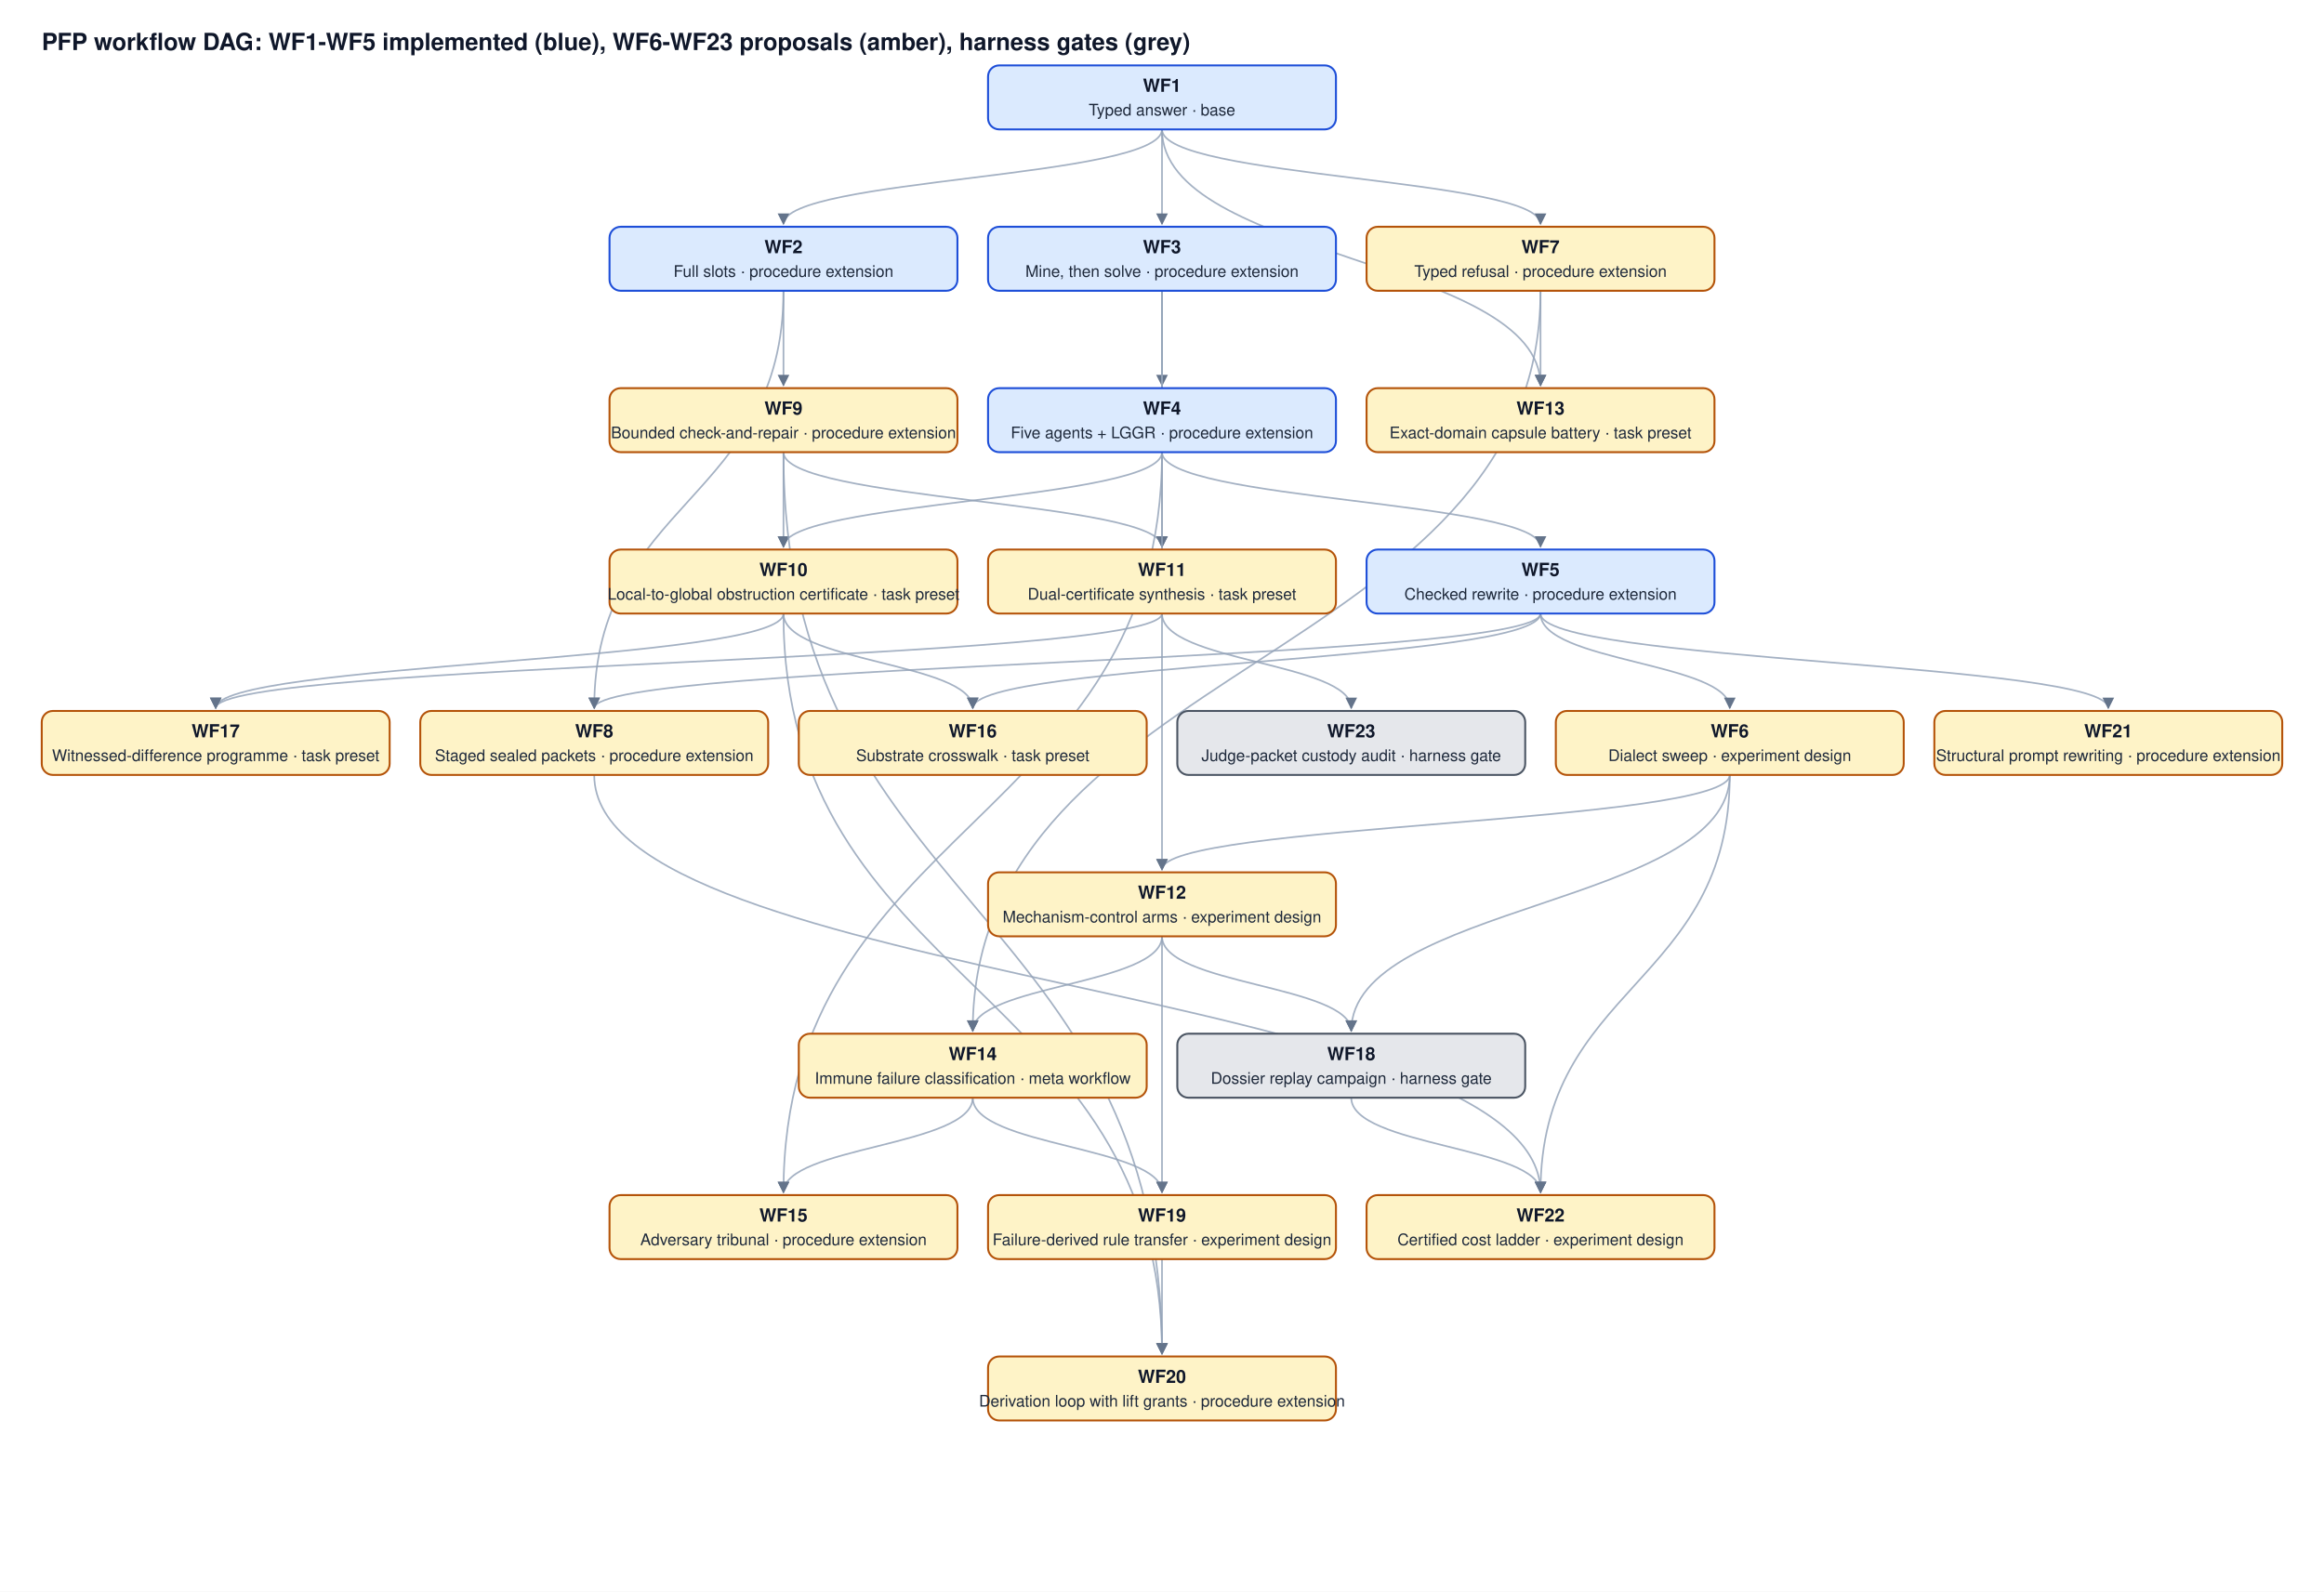
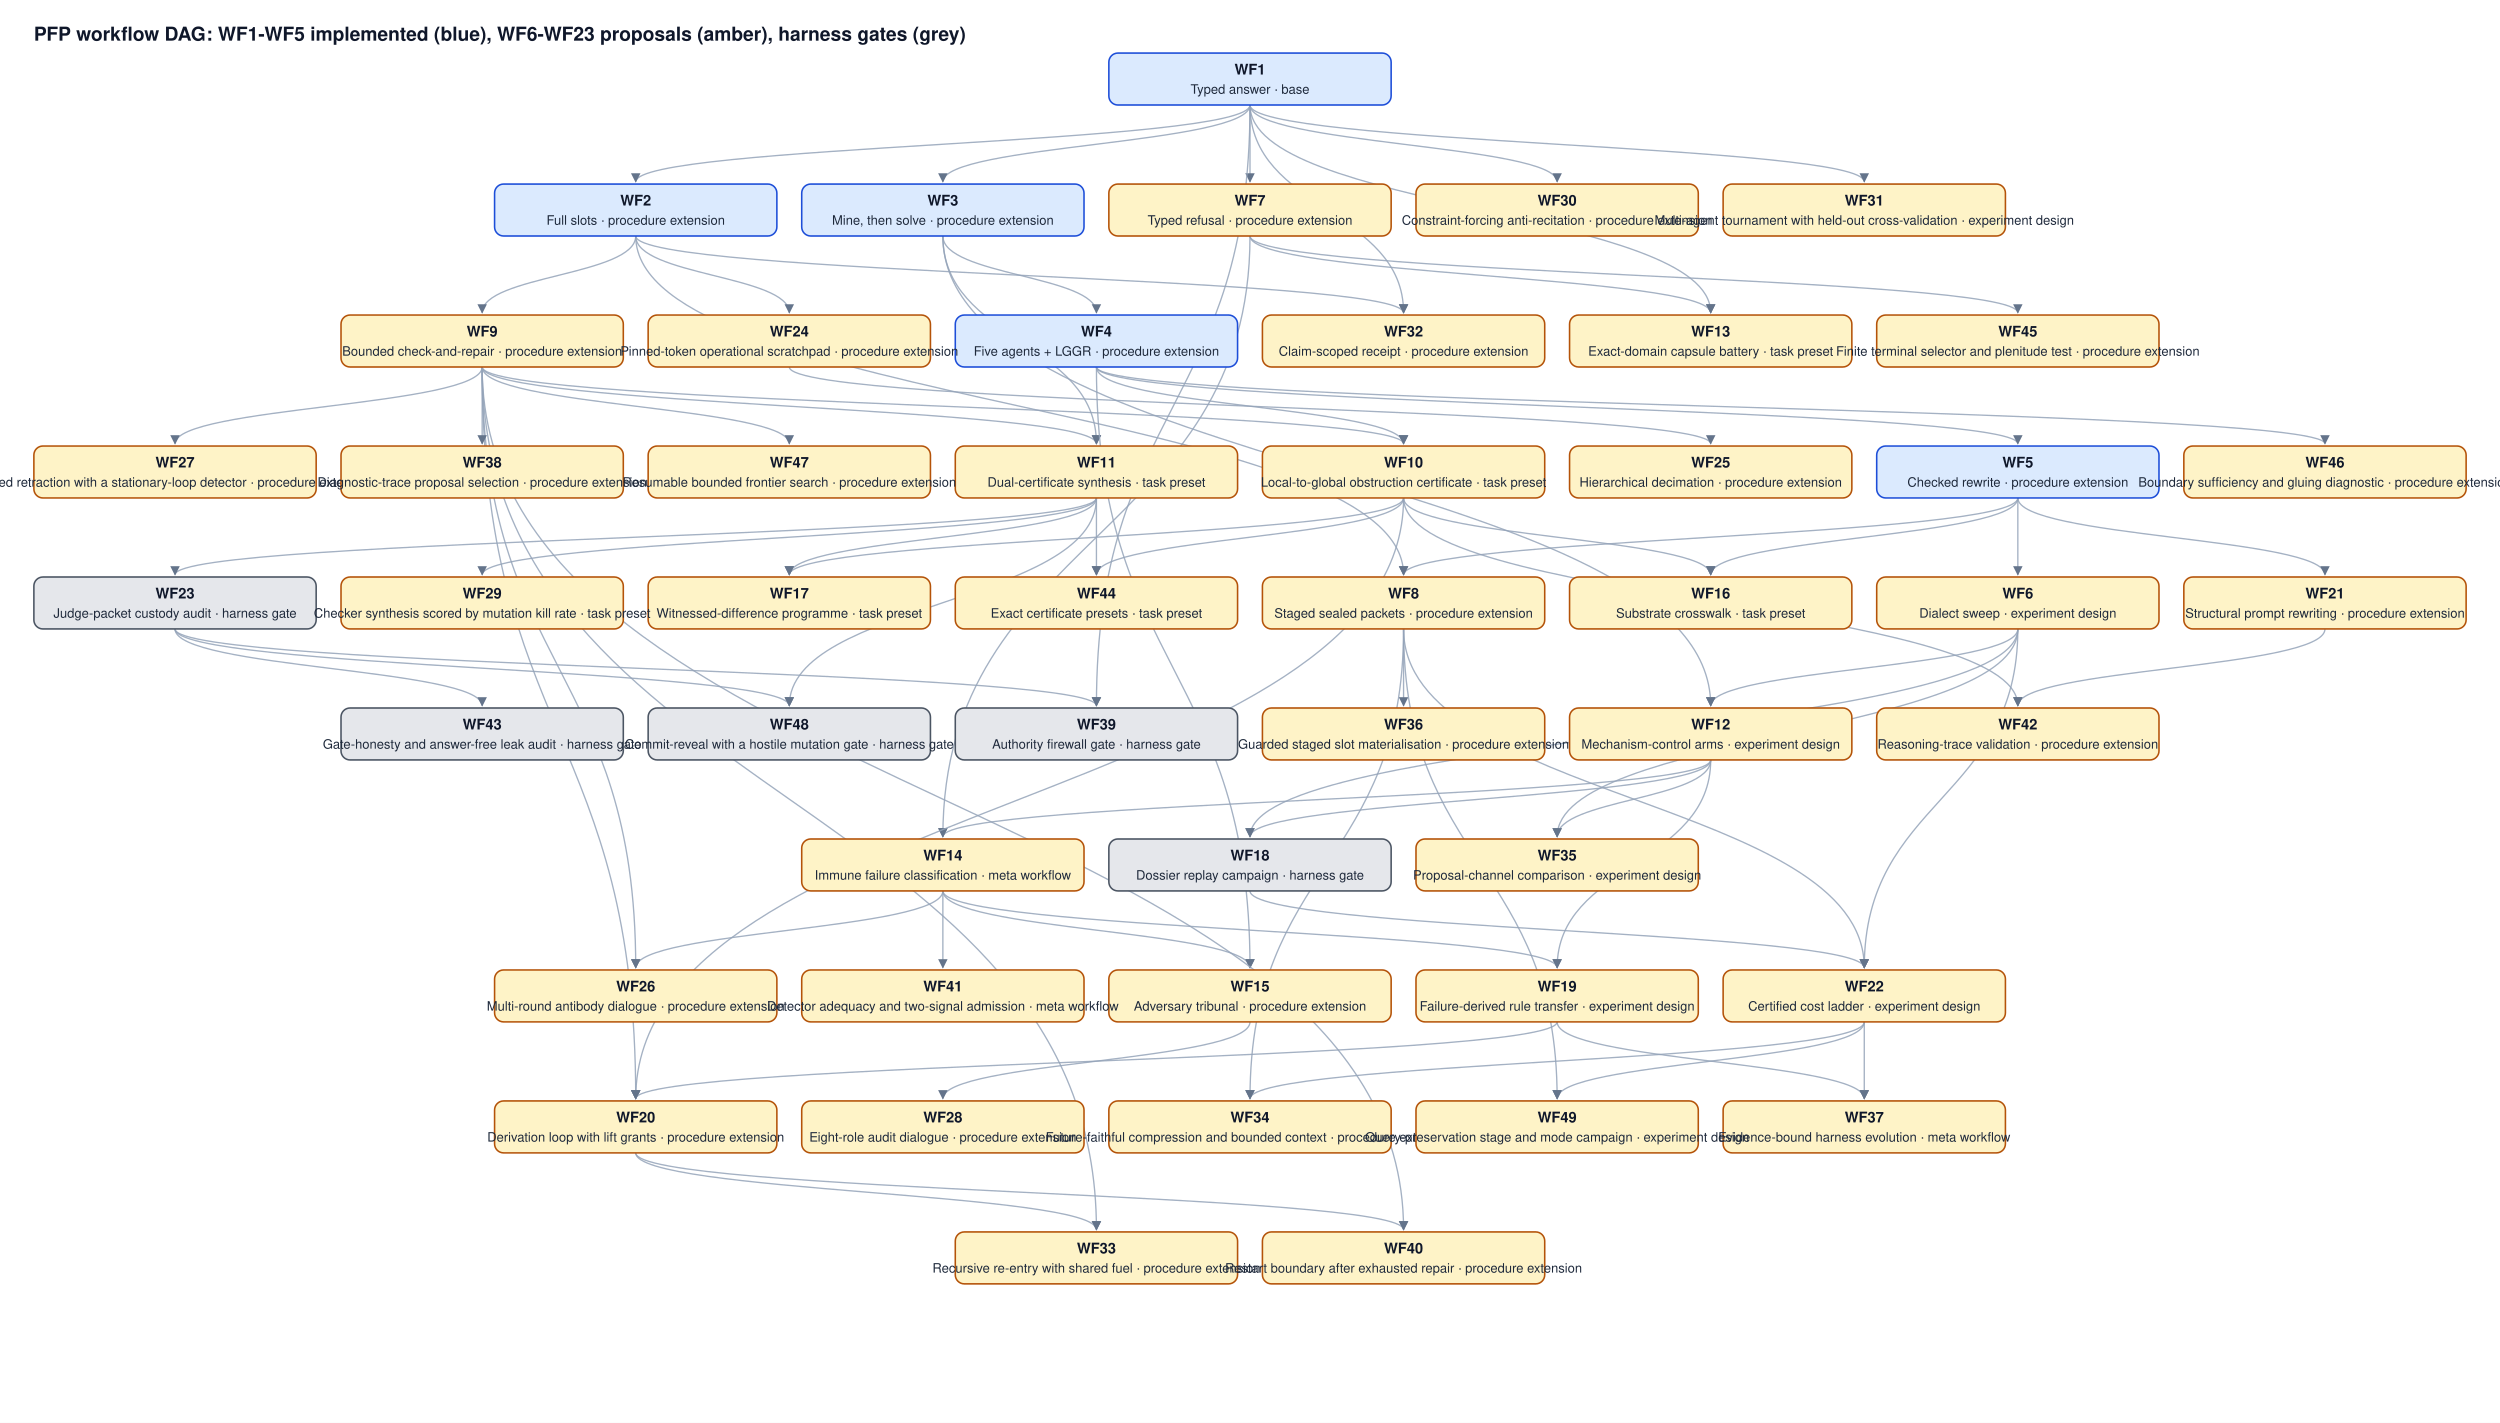
- <svg xmlns="http://www.w3.org/2000/svg" viewBox="0 0 1670 1144" width="1670" height="1144" font-family="Segoe UI, Helvetica, Arial, sans-serif">
+ <svg xmlns="http://www.w3.org/2000/svg" viewBox="0 0 2214 1260" width="2214" height="1260" font-family="Segoe UI, Helvetica, Arial, sans-serif">
  <defs>
    <marker id="a" viewBox="0 0 10 10" refX="9" refY="5" markerWidth="7" markerHeight="7" orient="auto-start-reverse">
      <path d="M0,0L10,5L0,10z" fill="#64748b" />
    </marker>
  </defs>
  <rect width="100%" height="100%" fill="#ffffff" />
  <text x="30" y="36" font-size="17" font-weight="600" fill="#0f172a">PFP workflow DAG: WF1-WF5 implemented (blue), WF6-WF23 proposals (amber), harness gates (grey)</text>
-   <path d="M835.0,93.0 C835.0,128.0 563.0,128.0 563.0,161.0" fill="none" stroke="#94a3b8" stroke-width="1.2" stroke-opacity="0.85" marker-end="url(#a)" />
-   <path d="M835.0,93.0 C835.0,128.0 835.0,128.0 835.0,161.0" fill="none" stroke="#94a3b8" stroke-width="1.2" stroke-opacity="0.85" marker-end="url(#a)" />
-   <path d="M835.0,209.0 C835.0,244.0 835.0,244.0 835.0,277.0" fill="none" stroke="#94a3b8" stroke-width="1.2" stroke-opacity="0.85" marker-end="url(#a)" />
-   <path d="M835.0,325.0 C835.0,360.0 1107.0,360.0 1107.0,393.0" fill="none" stroke="#94a3b8" stroke-width="1.2" stroke-opacity="0.85" marker-end="url(#a)" />
-   <path d="M1107.0,441.0 C1107.0,476.0 1243.0,476.0 1243.0,509.0" fill="none" stroke="#94a3b8" stroke-width="1.2" stroke-opacity="0.85" marker-end="url(#a)" />
-   <path d="M835.0,93.0 C835.0,128.0 1107.0,128.0 1107.0,161.0" fill="none" stroke="#94a3b8" stroke-width="1.2" stroke-opacity="0.85" marker-end="url(#a)" />
-   <path d="M563.0,209.0 C563.0,360.0 427.0,360.0 427.0,509.0" fill="none" stroke="#94a3b8" stroke-width="1.2" stroke-opacity="0.85" marker-end="url(#a)" />
-   <path d="M1107.0,441.0 C1107.0,476.0 427.0,476.0 427.0,509.0" fill="none" stroke="#94a3b8" stroke-width="1.2" stroke-opacity="0.85" marker-end="url(#a)" />
-   <path d="M563.0,209.0 C563.0,244.0 563.0,244.0 563.0,277.0" fill="none" stroke="#94a3b8" stroke-width="1.2" stroke-opacity="0.85" marker-end="url(#a)" />
-   <path d="M835.0,325.0 C835.0,360.0 563.0,360.0 563.0,393.0" fill="none" stroke="#94a3b8" stroke-width="1.2" stroke-opacity="0.85" marker-end="url(#a)" />
-   <path d="M563.0,325.0 C563.0,360.0 563.0,360.0 563.0,393.0" fill="none" stroke="#94a3b8" stroke-width="1.2" stroke-opacity="0.85" marker-end="url(#a)" />
-   <path d="M835.0,209.0 C835.0,302.0 835.0,302.0 835.0,393.0" fill="none" stroke="#94a3b8" stroke-width="1.2" stroke-opacity="0.85" marker-end="url(#a)" />
-   <path d="M563.0,325.0 C563.0,360.0 835.0,360.0 835.0,393.0" fill="none" stroke="#94a3b8" stroke-width="1.2" stroke-opacity="0.85" marker-end="url(#a)" />
-   <path d="M1243.0,557.0 C1243.0,592.0 835.0,592.0 835.0,625.0" fill="none" stroke="#94a3b8" stroke-width="1.2" stroke-opacity="0.85" marker-end="url(#a)" />
-   <path d="M835.0,209.0 C835.0,418.0 835.0,418.0 835.0,625.0" fill="none" stroke="#94a3b8" stroke-width="1.2" stroke-opacity="0.85" marker-end="url(#a)" />
-   <path d="M835.0,93.0 C835.0,186.0 1107.0,186.0 1107.0,277.0" fill="none" stroke="#94a3b8" stroke-width="1.2" stroke-opacity="0.85" marker-end="url(#a)" />
-   <path d="M1107.0,209.0 C1107.0,244.0 1107.0,244.0 1107.0,277.0" fill="none" stroke="#94a3b8" stroke-width="1.2" stroke-opacity="0.85" marker-end="url(#a)" />
-   <path d="M1107.0,209.0 C1107.0,476.0 699.0,476.0 699.0,741.0" fill="none" stroke="#94a3b8" stroke-width="1.2" stroke-opacity="0.85" marker-end="url(#a)" />
-   <path d="M835.0,673.0 C835.0,708.0 699.0,708.0 699.0,741.0" fill="none" stroke="#94a3b8" stroke-width="1.2" stroke-opacity="0.85" marker-end="url(#a)" />
-   <path d="M835.0,325.0 C835.0,592.0 563.0,592.0 563.0,857.0" fill="none" stroke="#94a3b8" stroke-width="1.2" stroke-opacity="0.85" marker-end="url(#a)" />
-   <path d="M699.0,789.0 C699.0,824.0 563.0,824.0 563.0,857.0" fill="none" stroke="#94a3b8" stroke-width="1.2" stroke-opacity="0.85" marker-end="url(#a)" />
-   <path d="M1107.0,441.0 C1107.0,476.0 699.0,476.0 699.0,509.0" fill="none" stroke="#94a3b8" stroke-width="1.2" stroke-opacity="0.85" marker-end="url(#a)" />
-   <path d="M563.0,441.0 C563.0,476.0 699.0,476.0 699.0,509.0" fill="none" stroke="#94a3b8" stroke-width="1.2" stroke-opacity="0.85" marker-end="url(#a)" />
-   <path d="M563.0,441.0 C563.0,476.0 155.0,476.0 155.0,509.0" fill="none" stroke="#94a3b8" stroke-width="1.2" stroke-opacity="0.85" marker-end="url(#a)" />
-   <path d="M835.0,441.0 C835.0,476.0 155.0,476.0 155.0,509.0" fill="none" stroke="#94a3b8" stroke-width="1.2" stroke-opacity="0.85" marker-end="url(#a)" />
-   <path d="M1243.0,557.0 C1243.0,650.0 971.0,650.0 971.0,741.0" fill="none" stroke="#94a3b8" stroke-width="1.2" stroke-opacity="0.85" marker-end="url(#a)" />
-   <path d="M835.0,673.0 C835.0,708.0 971.0,708.0 971.0,741.0" fill="none" stroke="#94a3b8" stroke-width="1.2" stroke-opacity="0.85" marker-end="url(#a)" />
-   <path d="M835.0,673.0 C835.0,766.0 835.0,766.0 835.0,857.0" fill="none" stroke="#94a3b8" stroke-width="1.2" stroke-opacity="0.85" marker-end="url(#a)" />
-   <path d="M699.0,789.0 C699.0,824.0 835.0,824.0 835.0,857.0" fill="none" stroke="#94a3b8" stroke-width="1.2" stroke-opacity="0.85" marker-end="url(#a)" />
-   <path d="M563.0,325.0 C563.0,650.0 835.0,650.0 835.0,973.0" fill="none" stroke="#94a3b8" stroke-width="1.2" stroke-opacity="0.85" marker-end="url(#a)" />
-   <path d="M563.0,441.0 C563.0,708.0 835.0,708.0 835.0,973.0" fill="none" stroke="#94a3b8" stroke-width="1.2" stroke-opacity="0.85" marker-end="url(#a)" />
-   <path d="M835.0,905.0 C835.0,940.0 835.0,940.0 835.0,973.0" fill="none" stroke="#94a3b8" stroke-width="1.2" stroke-opacity="0.85" marker-end="url(#a)" />
-   <path d="M1107.0,441.0 C1107.0,476.0 1515.0,476.0 1515.0,509.0" fill="none" stroke="#94a3b8" stroke-width="1.2" stroke-opacity="0.85" marker-end="url(#a)" />
-   <path d="M1243.0,557.0 C1243.0,708.0 1107.0,708.0 1107.0,857.0" fill="none" stroke="#94a3b8" stroke-width="1.2" stroke-opacity="0.85" marker-end="url(#a)" />
-   <path d="M427.0,557.0 C427.0,708.0 1107.0,708.0 1107.0,857.0" fill="none" stroke="#94a3b8" stroke-width="1.2" stroke-opacity="0.85" marker-end="url(#a)" />
-   <path d="M971.0,789.0 C971.0,824.0 1107.0,824.0 1107.0,857.0" fill="none" stroke="#94a3b8" stroke-width="1.2" stroke-opacity="0.85" marker-end="url(#a)" />
-   <path d="M835.0,441.0 C835.0,476.0 971.0,476.0 971.0,509.0" fill="none" stroke="#94a3b8" stroke-width="1.2" stroke-opacity="0.85" marker-end="url(#a)" />
-   <rect x="710.0" y="47.0" width="250" height="46" rx="8" fill="#dbeafe" stroke="#1d4ed8" stroke-width="1.4" />
-   <text x="835.0" y="66.0" text-anchor="middle" font-size="13" font-weight="700" fill="#0f172a">WF1</text>
-   <text x="835.0" y="83.0" text-anchor="middle" font-size="11.5" fill="#1e293b">Typed answer · base</text>
+   <path d="M1107.0,93.0 C1107.0,128.0 563.0,128.0 563.0,161.0" fill="none" stroke="#94a3b8" stroke-width="1.2" stroke-opacity="0.85" marker-end="url(#a)" />
+   <path d="M1107.0,93.0 C1107.0,128.0 835.0,128.0 835.0,161.0" fill="none" stroke="#94a3b8" stroke-width="1.2" stroke-opacity="0.85" marker-end="url(#a)" />
+   <path d="M835.0,209.0 C835.0,244.0 971.0,244.0 971.0,277.0" fill="none" stroke="#94a3b8" stroke-width="1.2" stroke-opacity="0.85" marker-end="url(#a)" />
+   <path d="M971.0,325.0 C971.0,360.0 1787.0,360.0 1787.0,393.0" fill="none" stroke="#94a3b8" stroke-width="1.2" stroke-opacity="0.85" marker-end="url(#a)" />
+   <path d="M1787.0,441.0 C1787.0,476.0 1787.0,476.0 1787.0,509.0" fill="none" stroke="#94a3b8" stroke-width="1.2" stroke-opacity="0.85" marker-end="url(#a)" />
+   <path d="M1107.0,93.0 C1107.0,128.0 1107.0,128.0 1107.0,161.0" fill="none" stroke="#94a3b8" stroke-width="1.2" stroke-opacity="0.85" marker-end="url(#a)" />
+   <path d="M563.0,209.0 C563.0,360.0 1243.0,360.0 1243.0,509.0" fill="none" stroke="#94a3b8" stroke-width="1.2" stroke-opacity="0.85" marker-end="url(#a)" />
+   <path d="M1787.0,441.0 C1787.0,476.0 1243.0,476.0 1243.0,509.0" fill="none" stroke="#94a3b8" stroke-width="1.2" stroke-opacity="0.85" marker-end="url(#a)" />
+   <path d="M563.0,209.0 C563.0,244.0 427.0,244.0 427.0,277.0" fill="none" stroke="#94a3b8" stroke-width="1.2" stroke-opacity="0.85" marker-end="url(#a)" />
+   <path d="M971.0,325.0 C971.0,360.0 1243.0,360.0 1243.0,393.0" fill="none" stroke="#94a3b8" stroke-width="1.2" stroke-opacity="0.85" marker-end="url(#a)" />
+   <path d="M427.0,325.0 C427.0,360.0 1243.0,360.0 1243.0,393.0" fill="none" stroke="#94a3b8" stroke-width="1.2" stroke-opacity="0.85" marker-end="url(#a)" />
+   <path d="M835.0,209.0 C835.0,302.0 971.0,302.0 971.0,393.0" fill="none" stroke="#94a3b8" stroke-width="1.2" stroke-opacity="0.85" marker-end="url(#a)" />
+   <path d="M427.0,325.0 C427.0,360.0 971.0,360.0 971.0,393.0" fill="none" stroke="#94a3b8" stroke-width="1.2" stroke-opacity="0.85" marker-end="url(#a)" />
+   <path d="M1787.0,557.0 C1787.0,592.0 1515.0,592.0 1515.0,625.0" fill="none" stroke="#94a3b8" stroke-width="1.2" stroke-opacity="0.85" marker-end="url(#a)" />
+   <path d="M835.0,209.0 C835.0,418.0 1515.0,418.0 1515.0,625.0" fill="none" stroke="#94a3b8" stroke-width="1.2" stroke-opacity="0.85" marker-end="url(#a)" />
+   <path d="M1107.0,93.0 C1107.0,186.0 1515.0,186.0 1515.0,277.0" fill="none" stroke="#94a3b8" stroke-width="1.2" stroke-opacity="0.85" marker-end="url(#a)" />
+   <path d="M1107.0,209.0 C1107.0,244.0 1515.0,244.0 1515.0,277.0" fill="none" stroke="#94a3b8" stroke-width="1.2" stroke-opacity="0.85" marker-end="url(#a)" />
+   <path d="M1107.0,209.0 C1107.0,476.0 835.0,476.0 835.0,741.0" fill="none" stroke="#94a3b8" stroke-width="1.2" stroke-opacity="0.85" marker-end="url(#a)" />
+   <path d="M1515.0,673.0 C1515.0,708.0 835.0,708.0 835.0,741.0" fill="none" stroke="#94a3b8" stroke-width="1.2" stroke-opacity="0.85" marker-end="url(#a)" />
+   <path d="M971.0,325.0 C971.0,592.0 1107.0,592.0 1107.0,857.0" fill="none" stroke="#94a3b8" stroke-width="1.2" stroke-opacity="0.85" marker-end="url(#a)" />
+   <path d="M835.0,789.0 C835.0,824.0 1107.0,824.0 1107.0,857.0" fill="none" stroke="#94a3b8" stroke-width="1.2" stroke-opacity="0.85" marker-end="url(#a)" />
+   <path d="M1787.0,441.0 C1787.0,476.0 1515.0,476.0 1515.0,509.0" fill="none" stroke="#94a3b8" stroke-width="1.2" stroke-opacity="0.85" marker-end="url(#a)" />
+   <path d="M1243.0,441.0 C1243.0,476.0 1515.0,476.0 1515.0,509.0" fill="none" stroke="#94a3b8" stroke-width="1.2" stroke-opacity="0.85" marker-end="url(#a)" />
+   <path d="M1243.0,441.0 C1243.0,476.0 699.0,476.0 699.0,509.0" fill="none" stroke="#94a3b8" stroke-width="1.2" stroke-opacity="0.85" marker-end="url(#a)" />
+   <path d="M971.0,441.0 C971.0,476.0 699.0,476.0 699.0,509.0" fill="none" stroke="#94a3b8" stroke-width="1.2" stroke-opacity="0.85" marker-end="url(#a)" />
+   <path d="M1787.0,557.0 C1787.0,650.0 1107.0,650.0 1107.0,741.0" fill="none" stroke="#94a3b8" stroke-width="1.2" stroke-opacity="0.85" marker-end="url(#a)" />
+   <path d="M1515.0,673.0 C1515.0,708.0 1107.0,708.0 1107.0,741.0" fill="none" stroke="#94a3b8" stroke-width="1.2" stroke-opacity="0.85" marker-end="url(#a)" />
+   <path d="M1515.0,673.0 C1515.0,766.0 1379.0,766.0 1379.0,857.0" fill="none" stroke="#94a3b8" stroke-width="1.2" stroke-opacity="0.85" marker-end="url(#a)" />
+   <path d="M835.0,789.0 C835.0,824.0 1379.0,824.0 1379.0,857.0" fill="none" stroke="#94a3b8" stroke-width="1.2" stroke-opacity="0.85" marker-end="url(#a)" />
+   <path d="M427.0,325.0 C427.0,650.0 563.0,650.0 563.0,973.0" fill="none" stroke="#94a3b8" stroke-width="1.2" stroke-opacity="0.85" marker-end="url(#a)" />
+   <path d="M1243.0,441.0 C1243.0,708.0 563.0,708.0 563.0,973.0" fill="none" stroke="#94a3b8" stroke-width="1.2" stroke-opacity="0.85" marker-end="url(#a)" />
+   <path d="M1379.0,905.0 C1379.0,940.0 563.0,940.0 563.0,973.0" fill="none" stroke="#94a3b8" stroke-width="1.2" stroke-opacity="0.85" marker-end="url(#a)" />
+   <path d="M1787.0,441.0 C1787.0,476.0 2059.0,476.0 2059.0,509.0" fill="none" stroke="#94a3b8" stroke-width="1.2" stroke-opacity="0.85" marker-end="url(#a)" />
+   <path d="M1787.0,557.0 C1787.0,708.0 1651.0,708.0 1651.0,857.0" fill="none" stroke="#94a3b8" stroke-width="1.2" stroke-opacity="0.85" marker-end="url(#a)" />
+   <path d="M1243.0,557.0 C1243.0,708.0 1651.0,708.0 1651.0,857.0" fill="none" stroke="#94a3b8" stroke-width="1.2" stroke-opacity="0.85" marker-end="url(#a)" />
+   <path d="M1107.0,789.0 C1107.0,824.0 1651.0,824.0 1651.0,857.0" fill="none" stroke="#94a3b8" stroke-width="1.2" stroke-opacity="0.85" marker-end="url(#a)" />
+   <path d="M971.0,441.0 C971.0,476.0 155.0,476.0 155.0,509.0" fill="none" stroke="#94a3b8" stroke-width="1.2" stroke-opacity="0.85" marker-end="url(#a)" />
+   <path d="M563.0,209.0 C563.0,244.0 699.0,244.0 699.0,277.0" fill="none" stroke="#94a3b8" stroke-width="1.2" stroke-opacity="0.85" marker-end="url(#a)" />
+   <path d="M699.0,325.0 C699.0,360.0 1515.0,360.0 1515.0,393.0" fill="none" stroke="#94a3b8" stroke-width="1.2" stroke-opacity="0.85" marker-end="url(#a)" />
+   <path d="M427.0,325.0 C427.0,592.0 563.0,592.0 563.0,857.0" fill="none" stroke="#94a3b8" stroke-width="1.2" stroke-opacity="0.85" marker-end="url(#a)" />
+   <path d="M835.0,789.0 C835.0,824.0 563.0,824.0 563.0,857.0" fill="none" stroke="#94a3b8" stroke-width="1.2" stroke-opacity="0.85" marker-end="url(#a)" />
+   <path d="M427.0,325.0 C427.0,360.0 155.0,360.0 155.0,393.0" fill="none" stroke="#94a3b8" stroke-width="1.2" stroke-opacity="0.85" marker-end="url(#a)" />
+   <path d="M1107.0,905.0 C1107.0,940.0 835.0,940.0 835.0,973.0" fill="none" stroke="#94a3b8" stroke-width="1.2" stroke-opacity="0.85" marker-end="url(#a)" />
+   <path d="M971.0,441.0 C971.0,476.0 427.0,476.0 427.0,509.0" fill="none" stroke="#94a3b8" stroke-width="1.2" stroke-opacity="0.85" marker-end="url(#a)" />
+   <path d="M1107.0,93.0 C1107.0,128.0 1379.0,128.0 1379.0,161.0" fill="none" stroke="#94a3b8" stroke-width="1.2" stroke-opacity="0.85" marker-end="url(#a)" />
+   <path d="M1107.0,93.0 C1107.0,128.0 1651.0,128.0 1651.0,161.0" fill="none" stroke="#94a3b8" stroke-width="1.2" stroke-opacity="0.85" marker-end="url(#a)" />
+   <path d="M1107.0,93.0 C1107.0,186.0 1243.0,186.0 1243.0,277.0" fill="none" stroke="#94a3b8" stroke-width="1.2" stroke-opacity="0.85" marker-end="url(#a)" />
+   <path d="M563.0,209.0 C563.0,244.0 1243.0,244.0 1243.0,277.0" fill="none" stroke="#94a3b8" stroke-width="1.2" stroke-opacity="0.85" marker-end="url(#a)" />
+   <path d="M427.0,325.0 C427.0,708.0 971.0,708.0 971.0,1089.0" fill="none" stroke="#94a3b8" stroke-width="1.2" stroke-opacity="0.85" marker-end="url(#a)" />
+   <path d="M563.0,1021.0 C563.0,1056.0 971.0,1056.0 971.0,1089.0" fill="none" stroke="#94a3b8" stroke-width="1.2" stroke-opacity="0.85" marker-end="url(#a)" />
+   <path d="M1243.0,557.0 C1243.0,766.0 1107.0,766.0 1107.0,973.0" fill="none" stroke="#94a3b8" stroke-width="1.2" stroke-opacity="0.85" marker-end="url(#a)" />
+   <path d="M1651.0,905.0 C1651.0,940.0 1107.0,940.0 1107.0,973.0" fill="none" stroke="#94a3b8" stroke-width="1.2" stroke-opacity="0.85" marker-end="url(#a)" />
+   <path d="M1787.0,557.0 C1787.0,650.0 1379.0,650.0 1379.0,741.0" fill="none" stroke="#94a3b8" stroke-width="1.2" stroke-opacity="0.85" marker-end="url(#a)" />
+   <path d="M1515.0,673.0 C1515.0,708.0 1379.0,708.0 1379.0,741.0" fill="none" stroke="#94a3b8" stroke-width="1.2" stroke-opacity="0.85" marker-end="url(#a)" />
+   <path d="M1243.0,557.0 C1243.0,592.0 1243.0,592.0 1243.0,625.0" fill="none" stroke="#94a3b8" stroke-width="1.2" stroke-opacity="0.85" marker-end="url(#a)" />
+   <path d="M1379.0,905.0 C1379.0,940.0 1651.0,940.0 1651.0,973.0" fill="none" stroke="#94a3b8" stroke-width="1.2" stroke-opacity="0.85" marker-end="url(#a)" />
+   <path d="M1651.0,905.0 C1651.0,940.0 1651.0,940.0 1651.0,973.0" fill="none" stroke="#94a3b8" stroke-width="1.2" stroke-opacity="0.85" marker-end="url(#a)" />
+   <path d="M427.0,325.0 C427.0,360.0 427.0,360.0 427.0,393.0" fill="none" stroke="#94a3b8" stroke-width="1.2" stroke-opacity="0.85" marker-end="url(#a)" />
+   <path d="M1107.0,93.0 C1107.0,360.0 971.0,360.0 971.0,625.0" fill="none" stroke="#94a3b8" stroke-width="1.2" stroke-opacity="0.85" marker-end="url(#a)" />
+   <path d="M155.0,557.0 C155.0,592.0 971.0,592.0 971.0,625.0" fill="none" stroke="#94a3b8" stroke-width="1.2" stroke-opacity="0.85" marker-end="url(#a)" />
+   <path d="M427.0,325.0 C427.0,708.0 1243.0,708.0 1243.0,1089.0" fill="none" stroke="#94a3b8" stroke-width="1.2" stroke-opacity="0.85" marker-end="url(#a)" />
+   <path d="M563.0,1021.0 C563.0,1056.0 1243.0,1056.0 1243.0,1089.0" fill="none" stroke="#94a3b8" stroke-width="1.2" stroke-opacity="0.85" marker-end="url(#a)" />
+   <path d="M835.0,789.0 C835.0,824.0 835.0,824.0 835.0,857.0" fill="none" stroke="#94a3b8" stroke-width="1.2" stroke-opacity="0.85" marker-end="url(#a)" />
+   <path d="M1243.0,441.0 C1243.0,534.0 1787.0,534.0 1787.0,625.0" fill="none" stroke="#94a3b8" stroke-width="1.2" stroke-opacity="0.85" marker-end="url(#a)" />
+   <path d="M2059.0,557.0 C2059.0,592.0 1787.0,592.0 1787.0,625.0" fill="none" stroke="#94a3b8" stroke-width="1.2" stroke-opacity="0.85" marker-end="url(#a)" />
+   <path d="M155.0,557.0 C155.0,592.0 427.0,592.0 427.0,625.0" fill="none" stroke="#94a3b8" stroke-width="1.2" stroke-opacity="0.85" marker-end="url(#a)" />
+   <path d="M971.0,441.0 C971.0,476.0 971.0,476.0 971.0,509.0" fill="none" stroke="#94a3b8" stroke-width="1.2" stroke-opacity="0.85" marker-end="url(#a)" />
+   <path d="M1243.0,441.0 C1243.0,476.0 971.0,476.0 971.0,509.0" fill="none" stroke="#94a3b8" stroke-width="1.2" stroke-opacity="0.85" marker-end="url(#a)" />
+   <path d="M1107.0,209.0 C1107.0,244.0 1787.0,244.0 1787.0,277.0" fill="none" stroke="#94a3b8" stroke-width="1.2" stroke-opacity="0.85" marker-end="url(#a)" />
+   <path d="M971.0,325.0 C971.0,360.0 2059.0,360.0 2059.0,393.0" fill="none" stroke="#94a3b8" stroke-width="1.2" stroke-opacity="0.85" marker-end="url(#a)" />
+   <path d="M427.0,325.0 C427.0,360.0 699.0,360.0 699.0,393.0" fill="none" stroke="#94a3b8" stroke-width="1.2" stroke-opacity="0.85" marker-end="url(#a)" />
+   <path d="M971.0,441.0 C971.0,534.0 699.0,534.0 699.0,625.0" fill="none" stroke="#94a3b8" stroke-width="1.2" stroke-opacity="0.85" marker-end="url(#a)" />
+   <path d="M155.0,557.0 C155.0,592.0 699.0,592.0 699.0,625.0" fill="none" stroke="#94a3b8" stroke-width="1.2" stroke-opacity="0.85" marker-end="url(#a)" />
+   <path d="M1243.0,557.0 C1243.0,766.0 1379.0,766.0 1379.0,973.0" fill="none" stroke="#94a3b8" stroke-width="1.2" stroke-opacity="0.85" marker-end="url(#a)" />
+   <path d="M1651.0,905.0 C1651.0,940.0 1379.0,940.0 1379.0,973.0" fill="none" stroke="#94a3b8" stroke-width="1.2" stroke-opacity="0.85" marker-end="url(#a)" />
+   <rect x="982.0" y="47.0" width="250" height="46" rx="8" fill="#dbeafe" stroke="#1d4ed8" stroke-width="1.4" />
+   <text x="1107.0" y="66.0" text-anchor="middle" font-size="13" font-weight="700" fill="#0f172a">WF1</text>
+   <text x="1107.0" y="83.0" text-anchor="middle" font-size="11.5" fill="#1e293b">Typed answer · base</text>
  <rect x="438.0" y="163.0" width="250" height="46" rx="8" fill="#dbeafe" stroke="#1d4ed8" stroke-width="1.4" />
  <text x="563.0" y="182.0" text-anchor="middle" font-size="13" font-weight="700" fill="#0f172a">WF2</text>
  <text x="563.0" y="199.0" text-anchor="middle" font-size="11.5" fill="#1e293b">Full slots · procedure extension</text>
  <rect x="710.0" y="163.0" width="250" height="46" rx="8" fill="#dbeafe" stroke="#1d4ed8" stroke-width="1.4" />
  <text x="835.0" y="182.0" text-anchor="middle" font-size="13" font-weight="700" fill="#0f172a">WF3</text>
  <text x="835.0" y="199.0" text-anchor="middle" font-size="11.5" fill="#1e293b">Mine, then solve · procedure extension</text>
-   <rect x="710.0" y="279.0" width="250" height="46" rx="8" fill="#dbeafe" stroke="#1d4ed8" stroke-width="1.4" />
-   <text x="835.0" y="298.0" text-anchor="middle" font-size="13" font-weight="700" fill="#0f172a">WF4</text>
-   <text x="835.0" y="315.0" text-anchor="middle" font-size="11.5" fill="#1e293b">Five agents + LGGR · procedure extension</text>
-   <rect x="982.0" y="395.0" width="250" height="46" rx="8" fill="#dbeafe" stroke="#1d4ed8" stroke-width="1.4" />
-   <text x="1107.0" y="414.0" text-anchor="middle" font-size="13" font-weight="700" fill="#0f172a">WF5</text>
-   <text x="1107.0" y="431.0" text-anchor="middle" font-size="11.5" fill="#1e293b">Checked rewrite · procedure extension</text>
-   <rect x="1118.0" y="511.0" width="250" height="46" rx="8" fill="#fef3c7" stroke="#b45309" stroke-width="1.4" />
-   <text x="1243.0" y="530.0" text-anchor="middle" font-size="13" font-weight="700" fill="#0f172a">WF6</text>
-   <text x="1243.0" y="547.0" text-anchor="middle" font-size="11.5" fill="#1e293b">Dialect sweep · experiment design</text>
+   <rect x="846.0" y="279.0" width="250" height="46" rx="8" fill="#dbeafe" stroke="#1d4ed8" stroke-width="1.4" />
+   <text x="971.0" y="298.0" text-anchor="middle" font-size="13" font-weight="700" fill="#0f172a">WF4</text>
+   <text x="971.0" y="315.0" text-anchor="middle" font-size="11.5" fill="#1e293b">Five agents + LGGR · procedure extension</text>
+   <rect x="1662.0" y="395.0" width="250" height="46" rx="8" fill="#dbeafe" stroke="#1d4ed8" stroke-width="1.4" />
+   <text x="1787.0" y="414.0" text-anchor="middle" font-size="13" font-weight="700" fill="#0f172a">WF5</text>
+   <text x="1787.0" y="431.0" text-anchor="middle" font-size="11.5" fill="#1e293b">Checked rewrite · procedure extension</text>
+   <rect x="1662.0" y="511.0" width="250" height="46" rx="8" fill="#fef3c7" stroke="#b45309" stroke-width="1.4" />
+   <text x="1787.0" y="530.0" text-anchor="middle" font-size="13" font-weight="700" fill="#0f172a">WF6</text>
+   <text x="1787.0" y="547.0" text-anchor="middle" font-size="11.5" fill="#1e293b">Dialect sweep · experiment design</text>
  <rect x="982.0" y="163.0" width="250" height="46" rx="8" fill="#fef3c7" stroke="#b45309" stroke-width="1.4" />
  <text x="1107.0" y="182.0" text-anchor="middle" font-size="13" font-weight="700" fill="#0f172a">WF7</text>
  <text x="1107.0" y="199.0" text-anchor="middle" font-size="11.5" fill="#1e293b">Typed refusal · procedure extension</text>
+   <rect x="1118.0" y="511.0" width="250" height="46" rx="8" fill="#fef3c7" stroke="#b45309" stroke-width="1.4" />
+   <text x="1243.0" y="530.0" text-anchor="middle" font-size="13" font-weight="700" fill="#0f172a">WF8</text>
+   <text x="1243.0" y="547.0" text-anchor="middle" font-size="11.5" fill="#1e293b">Staged sealed packets · procedure extension</text>
+   <rect x="302.0" y="279.0" width="250" height="46" rx="8" fill="#fef3c7" stroke="#b45309" stroke-width="1.4" />
+   <text x="427.0" y="298.0" text-anchor="middle" font-size="13" font-weight="700" fill="#0f172a">WF9</text>
+   <text x="427.0" y="315.0" text-anchor="middle" font-size="11.5" fill="#1e293b">Bounded check-and-repair · procedure extension</text>
+   <rect x="1118.0" y="395.0" width="250" height="46" rx="8" fill="#fef3c7" stroke="#b45309" stroke-width="1.4" />
+   <text x="1243.0" y="414.0" text-anchor="middle" font-size="13" font-weight="700" fill="#0f172a">WF10</text>
+   <text x="1243.0" y="431.0" text-anchor="middle" font-size="11.5" fill="#1e293b">Local-to-global obstruction certificate · task preset</text>
+   <rect x="846.0" y="395.0" width="250" height="46" rx="8" fill="#fef3c7" stroke="#b45309" stroke-width="1.4" />
+   <text x="971.0" y="414.0" text-anchor="middle" font-size="13" font-weight="700" fill="#0f172a">WF11</text>
+   <text x="971.0" y="431.0" text-anchor="middle" font-size="11.5" fill="#1e293b">Dual-certificate synthesis · task preset</text>
+   <rect x="1390.0" y="627.0" width="250" height="46" rx="8" fill="#fef3c7" stroke="#b45309" stroke-width="1.4" />
+   <text x="1515.0" y="646.0" text-anchor="middle" font-size="13" font-weight="700" fill="#0f172a">WF12</text>
+   <text x="1515.0" y="663.0" text-anchor="middle" font-size="11.5" fill="#1e293b">Mechanism-control arms · experiment design</text>
+   <rect x="1390.0" y="279.0" width="250" height="46" rx="8" fill="#fef3c7" stroke="#b45309" stroke-width="1.4" />
+   <text x="1515.0" y="298.0" text-anchor="middle" font-size="13" font-weight="700" fill="#0f172a">WF13</text>
+   <text x="1515.0" y="315.0" text-anchor="middle" font-size="11.5" fill="#1e293b">Exact-domain capsule battery · task preset</text>
+   <rect x="710.0" y="743.0" width="250" height="46" rx="8" fill="#fef3c7" stroke="#b45309" stroke-width="1.4" />
+   <text x="835.0" y="762.0" text-anchor="middle" font-size="13" font-weight="700" fill="#0f172a">WF14</text>
+   <text x="835.0" y="779.0" text-anchor="middle" font-size="11.5" fill="#1e293b">Immune failure classification · meta workflow</text>
+   <rect x="982.0" y="859.0" width="250" height="46" rx="8" fill="#fef3c7" stroke="#b45309" stroke-width="1.4" />
+   <text x="1107.0" y="878.0" text-anchor="middle" font-size="13" font-weight="700" fill="#0f172a">WF15</text>
+   <text x="1107.0" y="895.0" text-anchor="middle" font-size="11.5" fill="#1e293b">Adversary tribunal · procedure extension</text>
+   <rect x="1390.0" y="511.0" width="250" height="46" rx="8" fill="#fef3c7" stroke="#b45309" stroke-width="1.4" />
+   <text x="1515.0" y="530.0" text-anchor="middle" font-size="13" font-weight="700" fill="#0f172a">WF16</text>
+   <text x="1515.0" y="547.0" text-anchor="middle" font-size="11.5" fill="#1e293b">Substrate crosswalk · task preset</text>
+   <rect x="574.0" y="511.0" width="250" height="46" rx="8" fill="#fef3c7" stroke="#b45309" stroke-width="1.4" />
+   <text x="699.0" y="530.0" text-anchor="middle" font-size="13" font-weight="700" fill="#0f172a">WF17</text>
+   <text x="699.0" y="547.0" text-anchor="middle" font-size="11.5" fill="#1e293b">Witnessed-difference programme · task preset</text>
+   <rect x="982.0" y="743.0" width="250" height="46" rx="8" fill="#e5e7eb" stroke="#4b5563" stroke-width="1.4" />
+   <text x="1107.0" y="762.0" text-anchor="middle" font-size="13" font-weight="700" fill="#0f172a">WF18</text>
+   <text x="1107.0" y="779.0" text-anchor="middle" font-size="11.5" fill="#1e293b">Dossier replay campaign · harness gate</text>
+   <rect x="1254.0" y="859.0" width="250" height="46" rx="8" fill="#fef3c7" stroke="#b45309" stroke-width="1.4" />
+   <text x="1379.0" y="878.0" text-anchor="middle" font-size="13" font-weight="700" fill="#0f172a">WF19</text>
+   <text x="1379.0" y="895.0" text-anchor="middle" font-size="11.5" fill="#1e293b">Failure-derived rule transfer · experiment design</text>
+   <rect x="438.0" y="975.0" width="250" height="46" rx="8" fill="#fef3c7" stroke="#b45309" stroke-width="1.4" />
+   <text x="563.0" y="994.0" text-anchor="middle" font-size="13" font-weight="700" fill="#0f172a">WF20</text>
+   <text x="563.0" y="1011.0" text-anchor="middle" font-size="11.5" fill="#1e293b">Derivation loop with lift grants · procedure extension</text>
+   <rect x="1934.0" y="511.0" width="250" height="46" rx="8" fill="#fef3c7" stroke="#b45309" stroke-width="1.4" />
+   <text x="2059.0" y="530.0" text-anchor="middle" font-size="13" font-weight="700" fill="#0f172a">WF21</text>
+   <text x="2059.0" y="547.0" text-anchor="middle" font-size="11.5" fill="#1e293b">Structural prompt rewriting · procedure extension</text>
+   <rect x="1526.0" y="859.0" width="250" height="46" rx="8" fill="#fef3c7" stroke="#b45309" stroke-width="1.4" />
+   <text x="1651.0" y="878.0" text-anchor="middle" font-size="13" font-weight="700" fill="#0f172a">WF22</text>
+   <text x="1651.0" y="895.0" text-anchor="middle" font-size="11.5" fill="#1e293b">Certified cost ladder · experiment design</text>
+   <rect x="30.0" y="511.0" width="250" height="46" rx="8" fill="#e5e7eb" stroke="#4b5563" stroke-width="1.4" />
+   <text x="155.0" y="530.0" text-anchor="middle" font-size="13" font-weight="700" fill="#0f172a">WF23</text>
+   <text x="155.0" y="547.0" text-anchor="middle" font-size="11.5" fill="#1e293b">Judge-packet custody audit · harness gate</text>
+   <rect x="574.0" y="279.0" width="250" height="46" rx="8" fill="#fef3c7" stroke="#b45309" stroke-width="1.4" />
+   <text x="699.0" y="298.0" text-anchor="middle" font-size="13" font-weight="700" fill="#0f172a">WF24</text>
+   <text x="699.0" y="315.0" text-anchor="middle" font-size="11.5" fill="#1e293b">Pinned-token operational scratchpad · procedure extension</text>
+   <rect x="1390.0" y="395.0" width="250" height="46" rx="8" fill="#fef3c7" stroke="#b45309" stroke-width="1.4" />
+   <text x="1515.0" y="414.0" text-anchor="middle" font-size="13" font-weight="700" fill="#0f172a">WF25</text>
+   <text x="1515.0" y="431.0" text-anchor="middle" font-size="11.5" fill="#1e293b">Hierarchical decimation · procedure extension</text>
+   <rect x="438.0" y="859.0" width="250" height="46" rx="8" fill="#fef3c7" stroke="#b45309" stroke-width="1.4" />
+   <text x="563.0" y="878.0" text-anchor="middle" font-size="13" font-weight="700" fill="#0f172a">WF26</text>
+   <text x="563.0" y="895.0" text-anchor="middle" font-size="11.5" fill="#1e293b">Multi-round antibody dialogue · procedure extension</text>
+   <rect x="30.0" y="395.0" width="250" height="46" rx="8" fill="#fef3c7" stroke="#b45309" stroke-width="1.4" />
+   <text x="155.0" y="414.0" text-anchor="middle" font-size="13" font-weight="700" fill="#0f172a">WF27</text>
+   <text x="155.0" y="431.0" text-anchor="middle" font-size="11.5" fill="#1e293b">Hinted retraction with a stationary-loop detector · procedure extension</text>
+   <rect x="710.0" y="975.0" width="250" height="46" rx="8" fill="#fef3c7" stroke="#b45309" stroke-width="1.4" />
+   <text x="835.0" y="994.0" text-anchor="middle" font-size="13" font-weight="700" fill="#0f172a">WF28</text>
+   <text x="835.0" y="1011.0" text-anchor="middle" font-size="11.5" fill="#1e293b">Eight-role audit dialogue · procedure extension</text>
  <rect x="302.0" y="511.0" width="250" height="46" rx="8" fill="#fef3c7" stroke="#b45309" stroke-width="1.4" />
-   <text x="427.0" y="530.0" text-anchor="middle" font-size="13" font-weight="700" fill="#0f172a">WF8</text>
-   <text x="427.0" y="547.0" text-anchor="middle" font-size="11.5" fill="#1e293b">Staged sealed packets · procedure extension</text>
-   <rect x="438.0" y="279.0" width="250" height="46" rx="8" fill="#fef3c7" stroke="#b45309" stroke-width="1.4" />
-   <text x="563.0" y="298.0" text-anchor="middle" font-size="13" font-weight="700" fill="#0f172a">WF9</text>
-   <text x="563.0" y="315.0" text-anchor="middle" font-size="11.5" fill="#1e293b">Bounded check-and-repair · procedure extension</text>
-   <rect x="438.0" y="395.0" width="250" height="46" rx="8" fill="#fef3c7" stroke="#b45309" stroke-width="1.4" />
-   <text x="563.0" y="414.0" text-anchor="middle" font-size="13" font-weight="700" fill="#0f172a">WF10</text>
-   <text x="563.0" y="431.0" text-anchor="middle" font-size="11.5" fill="#1e293b">Local-to-global obstruction certificate · task preset</text>
-   <rect x="710.0" y="395.0" width="250" height="46" rx="8" fill="#fef3c7" stroke="#b45309" stroke-width="1.4" />
-   <text x="835.0" y="414.0" text-anchor="middle" font-size="13" font-weight="700" fill="#0f172a">WF11</text>
-   <text x="835.0" y="431.0" text-anchor="middle" font-size="11.5" fill="#1e293b">Dual-certificate synthesis · task preset</text>
-   <rect x="710.0" y="627.0" width="250" height="46" rx="8" fill="#fef3c7" stroke="#b45309" stroke-width="1.4" />
-   <text x="835.0" y="646.0" text-anchor="middle" font-size="13" font-weight="700" fill="#0f172a">WF12</text>
-   <text x="835.0" y="663.0" text-anchor="middle" font-size="11.5" fill="#1e293b">Mechanism-control arms · experiment design</text>
-   <rect x="982.0" y="279.0" width="250" height="46" rx="8" fill="#fef3c7" stroke="#b45309" stroke-width="1.4" />
-   <text x="1107.0" y="298.0" text-anchor="middle" font-size="13" font-weight="700" fill="#0f172a">WF13</text>
-   <text x="1107.0" y="315.0" text-anchor="middle" font-size="11.5" fill="#1e293b">Exact-domain capsule battery · task preset</text>
-   <rect x="574.0" y="743.0" width="250" height="46" rx="8" fill="#fef3c7" stroke="#b45309" stroke-width="1.4" />
-   <text x="699.0" y="762.0" text-anchor="middle" font-size="13" font-weight="700" fill="#0f172a">WF14</text>
-   <text x="699.0" y="779.0" text-anchor="middle" font-size="11.5" fill="#1e293b">Immune failure classification · meta workflow</text>
-   <rect x="438.0" y="859.0" width="250" height="46" rx="8" fill="#fef3c7" stroke="#b45309" stroke-width="1.4" />
-   <text x="563.0" y="878.0" text-anchor="middle" font-size="13" font-weight="700" fill="#0f172a">WF15</text>
-   <text x="563.0" y="895.0" text-anchor="middle" font-size="11.5" fill="#1e293b">Adversary tribunal · procedure extension</text>
-   <rect x="574.0" y="511.0" width="250" height="46" rx="8" fill="#fef3c7" stroke="#b45309" stroke-width="1.4" />
-   <text x="699.0" y="530.0" text-anchor="middle" font-size="13" font-weight="700" fill="#0f172a">WF16</text>
-   <text x="699.0" y="547.0" text-anchor="middle" font-size="11.5" fill="#1e293b">Substrate crosswalk · task preset</text>
-   <rect x="30.0" y="511.0" width="250" height="46" rx="8" fill="#fef3c7" stroke="#b45309" stroke-width="1.4" />
-   <text x="155.0" y="530.0" text-anchor="middle" font-size="13" font-weight="700" fill="#0f172a">WF17</text>
-   <text x="155.0" y="547.0" text-anchor="middle" font-size="11.5" fill="#1e293b">Witnessed-difference programme · task preset</text>
-   <rect x="846.0" y="743.0" width="250" height="46" rx="8" fill="#e5e7eb" stroke="#4b5563" stroke-width="1.4" />
-   <text x="971.0" y="762.0" text-anchor="middle" font-size="13" font-weight="700" fill="#0f172a">WF18</text>
-   <text x="971.0" y="779.0" text-anchor="middle" font-size="11.5" fill="#1e293b">Dossier replay campaign · harness gate</text>
+   <text x="427.0" y="530.0" text-anchor="middle" font-size="13" font-weight="700" fill="#0f172a">WF29</text>
+   <text x="427.0" y="547.0" text-anchor="middle" font-size="11.5" fill="#1e293b">Checker synthesis scored by mutation kill rate · task preset</text>
+   <rect x="1254.0" y="163.0" width="250" height="46" rx="8" fill="#fef3c7" stroke="#b45309" stroke-width="1.4" />
+   <text x="1379.0" y="182.0" text-anchor="middle" font-size="13" font-weight="700" fill="#0f172a">WF30</text>
+   <text x="1379.0" y="199.0" text-anchor="middle" font-size="11.5" fill="#1e293b">Constraint-forcing anti-recitation · procedure extension</text>
+   <rect x="1526.0" y="163.0" width="250" height="46" rx="8" fill="#fef3c7" stroke="#b45309" stroke-width="1.4" />
+   <text x="1651.0" y="182.0" text-anchor="middle" font-size="13" font-weight="700" fill="#0f172a">WF31</text>
+   <text x="1651.0" y="199.0" text-anchor="middle" font-size="11.5" fill="#1e293b">Multi-agent tournament with held-out cross-validation · experiment design</text>
+   <rect x="1118.0" y="279.0" width="250" height="46" rx="8" fill="#fef3c7" stroke="#b45309" stroke-width="1.4" />
+   <text x="1243.0" y="298.0" text-anchor="middle" font-size="13" font-weight="700" fill="#0f172a">WF32</text>
+   <text x="1243.0" y="315.0" text-anchor="middle" font-size="11.5" fill="#1e293b">Claim-scoped receipt · procedure extension</text>
+   <rect x="846.0" y="1091.0" width="250" height="46" rx="8" fill="#fef3c7" stroke="#b45309" stroke-width="1.4" />
+   <text x="971.0" y="1110.0" text-anchor="middle" font-size="13" font-weight="700" fill="#0f172a">WF33</text>
+   <text x="971.0" y="1127.0" text-anchor="middle" font-size="11.5" fill="#1e293b">Recursive re-entry with shared fuel · procedure extension</text>
+   <rect x="982.0" y="975.0" width="250" height="46" rx="8" fill="#fef3c7" stroke="#b45309" stroke-width="1.4" />
+   <text x="1107.0" y="994.0" text-anchor="middle" font-size="13" font-weight="700" fill="#0f172a">WF34</text>
+   <text x="1107.0" y="1011.0" text-anchor="middle" font-size="11.5" fill="#1e293b">Future-faithful compression and bounded context · procedure extension</text>
+   <rect x="1254.0" y="743.0" width="250" height="46" rx="8" fill="#fef3c7" stroke="#b45309" stroke-width="1.4" />
+   <text x="1379.0" y="762.0" text-anchor="middle" font-size="13" font-weight="700" fill="#0f172a">WF35</text>
+   <text x="1379.0" y="779.0" text-anchor="middle" font-size="11.5" fill="#1e293b">Proposal-channel comparison · experiment design</text>
+   <rect x="1118.0" y="627.0" width="250" height="46" rx="8" fill="#fef3c7" stroke="#b45309" stroke-width="1.4" />
+   <text x="1243.0" y="646.0" text-anchor="middle" font-size="13" font-weight="700" fill="#0f172a">WF36</text>
+   <text x="1243.0" y="663.0" text-anchor="middle" font-size="11.5" fill="#1e293b">Guarded staged slot materialisation · procedure extension</text>
+   <rect x="1526.0" y="975.0" width="250" height="46" rx="8" fill="#fef3c7" stroke="#b45309" stroke-width="1.4" />
+   <text x="1651.0" y="994.0" text-anchor="middle" font-size="13" font-weight="700" fill="#0f172a">WF37</text>
+   <text x="1651.0" y="1011.0" text-anchor="middle" font-size="11.5" fill="#1e293b">Evidence-bound harness evolution · meta workflow</text>
+   <rect x="302.0" y="395.0" width="250" height="46" rx="8" fill="#fef3c7" stroke="#b45309" stroke-width="1.4" />
+   <text x="427.0" y="414.0" text-anchor="middle" font-size="13" font-weight="700" fill="#0f172a">WF38</text>
+   <text x="427.0" y="431.0" text-anchor="middle" font-size="11.5" fill="#1e293b">Diagnostic-trace proposal selection · procedure extension</text>
+   <rect x="846.0" y="627.0" width="250" height="46" rx="8" fill="#e5e7eb" stroke="#4b5563" stroke-width="1.4" />
+   <text x="971.0" y="646.0" text-anchor="middle" font-size="13" font-weight="700" fill="#0f172a">WF39</text>
+   <text x="971.0" y="663.0" text-anchor="middle" font-size="11.5" fill="#1e293b">Authority firewall gate · harness gate</text>
+   <rect x="1118.0" y="1091.0" width="250" height="46" rx="8" fill="#fef3c7" stroke="#b45309" stroke-width="1.4" />
+   <text x="1243.0" y="1110.0" text-anchor="middle" font-size="13" font-weight="700" fill="#0f172a">WF40</text>
+   <text x="1243.0" y="1127.0" text-anchor="middle" font-size="11.5" fill="#1e293b">Restart boundary after exhausted repair · procedure extension</text>
  <rect x="710.0" y="859.0" width="250" height="46" rx="8" fill="#fef3c7" stroke="#b45309" stroke-width="1.4" />
-   <text x="835.0" y="878.0" text-anchor="middle" font-size="13" font-weight="700" fill="#0f172a">WF19</text>
-   <text x="835.0" y="895.0" text-anchor="middle" font-size="11.5" fill="#1e293b">Failure-derived rule transfer · experiment design</text>
-   <rect x="710.0" y="975.0" width="250" height="46" rx="8" fill="#fef3c7" stroke="#b45309" stroke-width="1.4" />
-   <text x="835.0" y="994.0" text-anchor="middle" font-size="13" font-weight="700" fill="#0f172a">WF20</text>
-   <text x="835.0" y="1011.0" text-anchor="middle" font-size="11.5" fill="#1e293b">Derivation loop with lift grants · procedure extension</text>
-   <rect x="1390.0" y="511.0" width="250" height="46" rx="8" fill="#fef3c7" stroke="#b45309" stroke-width="1.4" />
-   <text x="1515.0" y="530.0" text-anchor="middle" font-size="13" font-weight="700" fill="#0f172a">WF21</text>
-   <text x="1515.0" y="547.0" text-anchor="middle" font-size="11.5" fill="#1e293b">Structural prompt rewriting · procedure extension</text>
-   <rect x="982.0" y="859.0" width="250" height="46" rx="8" fill="#fef3c7" stroke="#b45309" stroke-width="1.4" />
-   <text x="1107.0" y="878.0" text-anchor="middle" font-size="13" font-weight="700" fill="#0f172a">WF22</text>
-   <text x="1107.0" y="895.0" text-anchor="middle" font-size="11.5" fill="#1e293b">Certified cost ladder · experiment design</text>
-   <rect x="846.0" y="511.0" width="250" height="46" rx="8" fill="#e5e7eb" stroke="#4b5563" stroke-width="1.4" />
-   <text x="971.0" y="530.0" text-anchor="middle" font-size="13" font-weight="700" fill="#0f172a">WF23</text>
-   <text x="971.0" y="547.0" text-anchor="middle" font-size="11.5" fill="#1e293b">Judge-packet custody audit · harness gate</text>
+   <text x="835.0" y="878.0" text-anchor="middle" font-size="13" font-weight="700" fill="#0f172a">WF41</text>
+   <text x="835.0" y="895.0" text-anchor="middle" font-size="11.5" fill="#1e293b">Detector adequacy and two-signal admission · meta workflow</text>
+   <rect x="1662.0" y="627.0" width="250" height="46" rx="8" fill="#fef3c7" stroke="#b45309" stroke-width="1.4" />
+   <text x="1787.0" y="646.0" text-anchor="middle" font-size="13" font-weight="700" fill="#0f172a">WF42</text>
+   <text x="1787.0" y="663.0" text-anchor="middle" font-size="11.5" fill="#1e293b">Reasoning-trace validation · procedure extension</text>
+   <rect x="302.0" y="627.0" width="250" height="46" rx="8" fill="#e5e7eb" stroke="#4b5563" stroke-width="1.4" />
+   <text x="427.0" y="646.0" text-anchor="middle" font-size="13" font-weight="700" fill="#0f172a">WF43</text>
+   <text x="427.0" y="663.0" text-anchor="middle" font-size="11.5" fill="#1e293b">Gate-honesty and answer-free leak audit · harness gate</text>
+   <rect x="846.0" y="511.0" width="250" height="46" rx="8" fill="#fef3c7" stroke="#b45309" stroke-width="1.4" />
+   <text x="971.0" y="530.0" text-anchor="middle" font-size="13" font-weight="700" fill="#0f172a">WF44</text>
+   <text x="971.0" y="547.0" text-anchor="middle" font-size="11.5" fill="#1e293b">Exact certificate presets · task preset</text>
+   <rect x="1662.0" y="279.0" width="250" height="46" rx="8" fill="#fef3c7" stroke="#b45309" stroke-width="1.4" />
+   <text x="1787.0" y="298.0" text-anchor="middle" font-size="13" font-weight="700" fill="#0f172a">WF45</text>
+   <text x="1787.0" y="315.0" text-anchor="middle" font-size="11.5" fill="#1e293b">Finite terminal selector and plenitude test · procedure extension</text>
+   <rect x="1934.0" y="395.0" width="250" height="46" rx="8" fill="#fef3c7" stroke="#b45309" stroke-width="1.4" />
+   <text x="2059.0" y="414.0" text-anchor="middle" font-size="13" font-weight="700" fill="#0f172a">WF46</text>
+   <text x="2059.0" y="431.0" text-anchor="middle" font-size="11.5" fill="#1e293b">Boundary sufficiency and gluing diagnostic · procedure extension</text>
+   <rect x="574.0" y="395.0" width="250" height="46" rx="8" fill="#fef3c7" stroke="#b45309" stroke-width="1.4" />
+   <text x="699.0" y="414.0" text-anchor="middle" font-size="13" font-weight="700" fill="#0f172a">WF47</text>
+   <text x="699.0" y="431.0" text-anchor="middle" font-size="11.5" fill="#1e293b">Resumable bounded frontier search · procedure extension</text>
+   <rect x="574.0" y="627.0" width="250" height="46" rx="8" fill="#e5e7eb" stroke="#4b5563" stroke-width="1.4" />
+   <text x="699.0" y="646.0" text-anchor="middle" font-size="13" font-weight="700" fill="#0f172a">WF48</text>
+   <text x="699.0" y="663.0" text-anchor="middle" font-size="11.5" fill="#1e293b">Commit-reveal with a hostile mutation gate · harness gate</text>
+   <rect x="1254.0" y="975.0" width="250" height="46" rx="8" fill="#fef3c7" stroke="#b45309" stroke-width="1.4" />
+   <text x="1379.0" y="994.0" text-anchor="middle" font-size="13" font-weight="700" fill="#0f172a">WF49</text>
+   <text x="1379.0" y="1011.0" text-anchor="middle" font-size="11.5" fill="#1e293b">Query-preservation stage and mode campaign · experiment design</text>
</svg>
